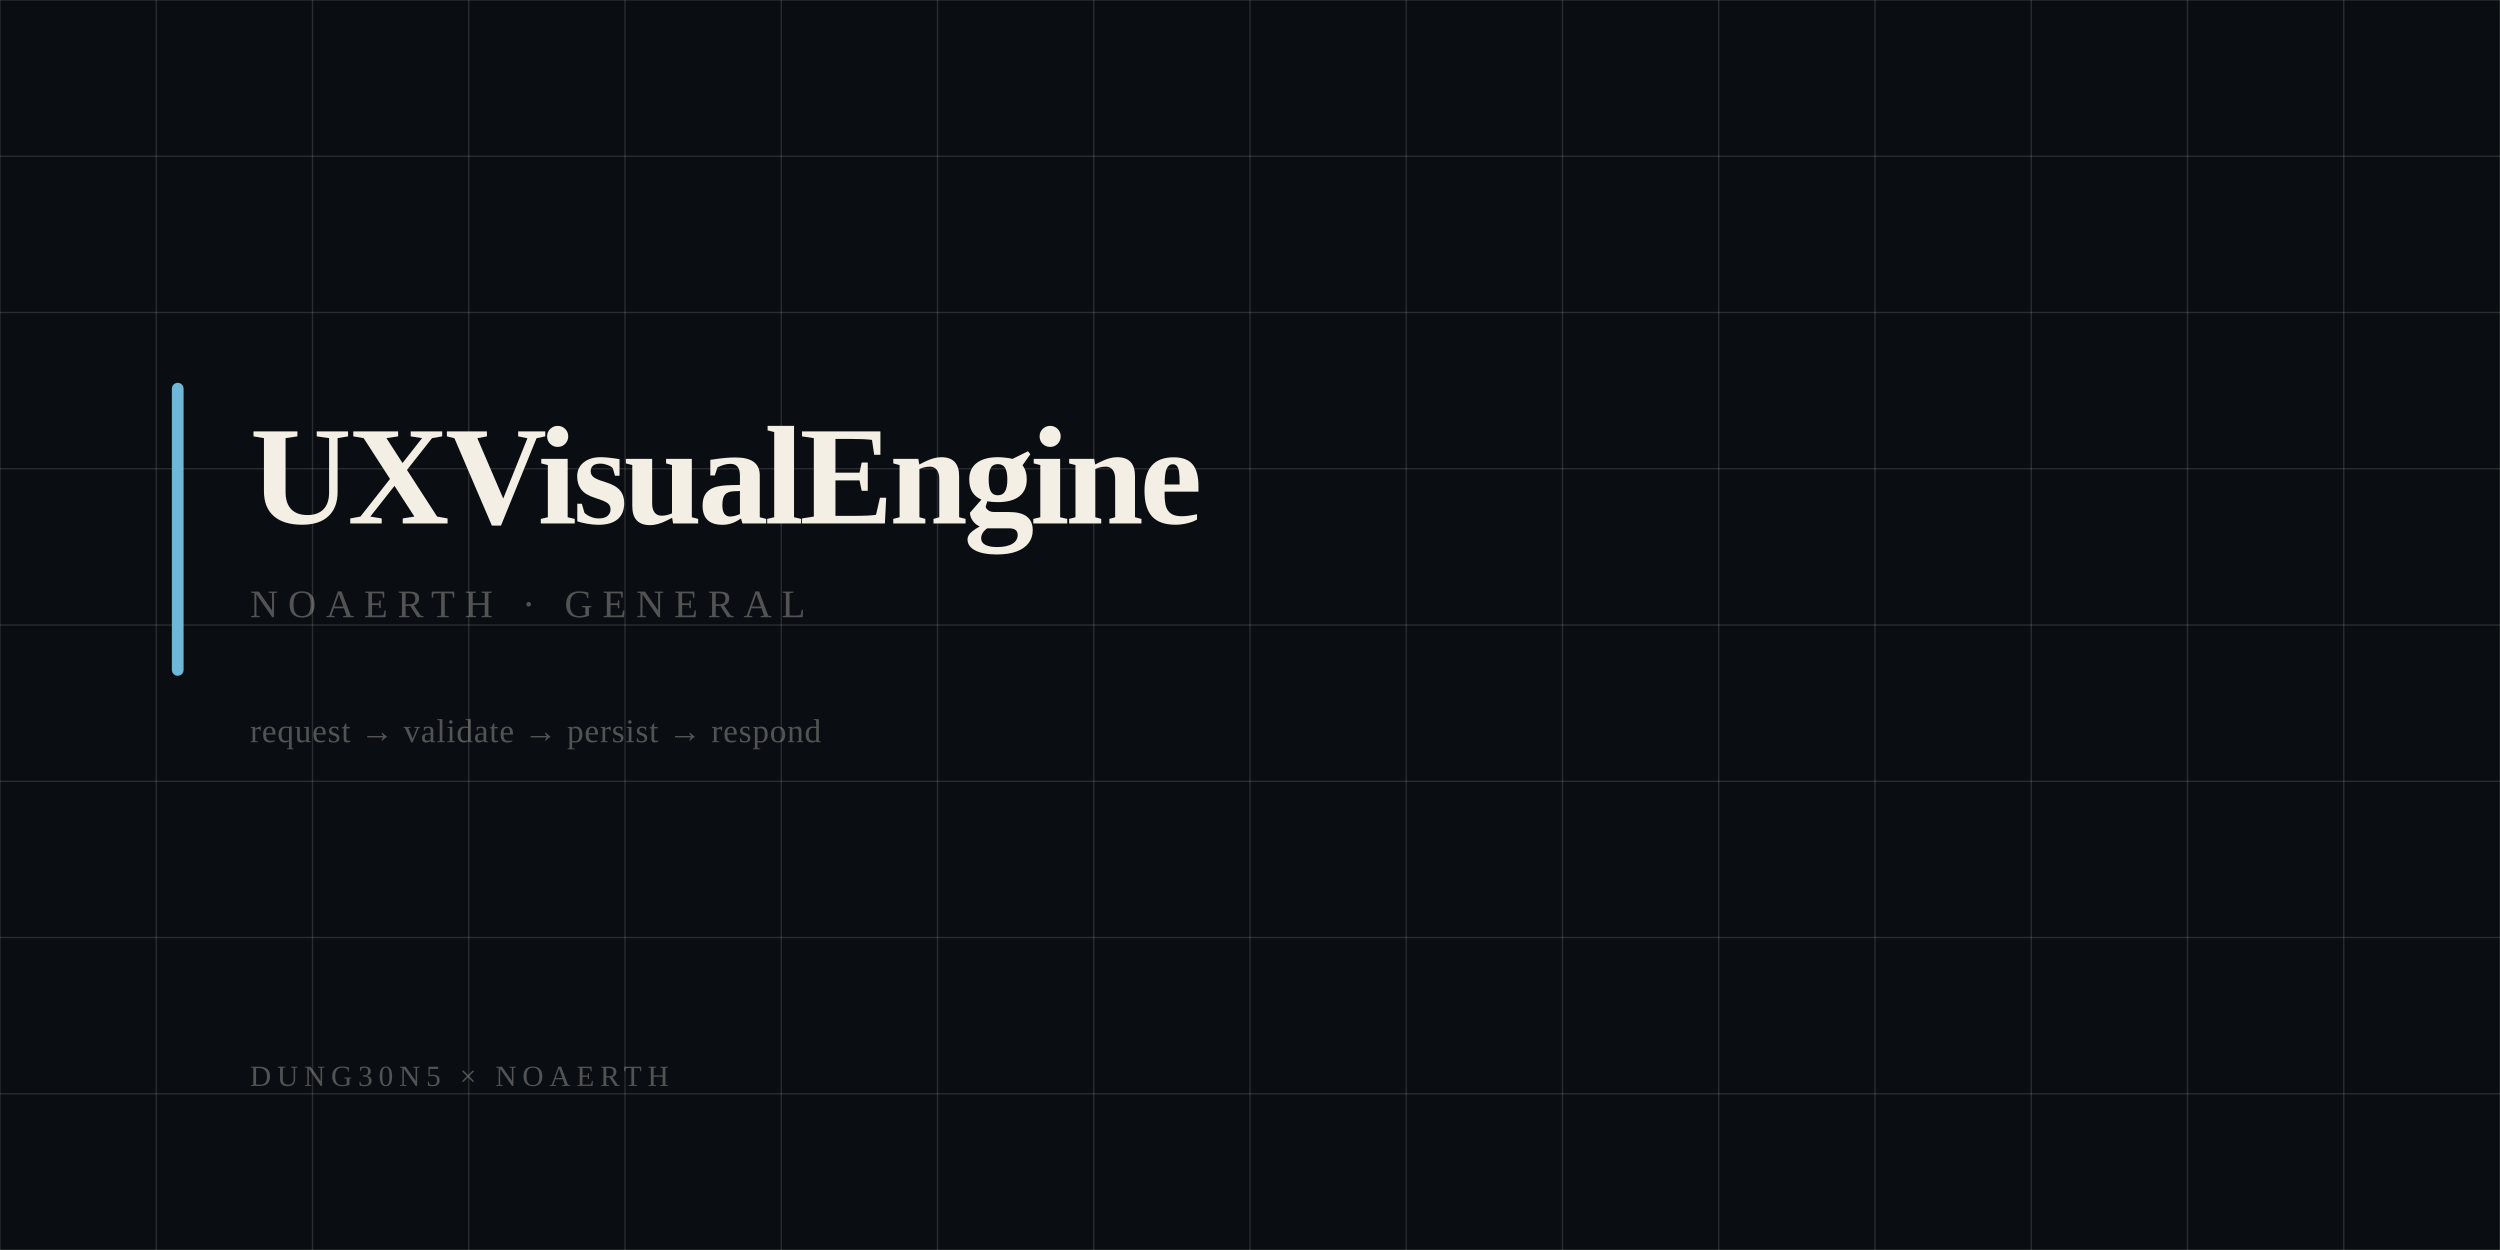
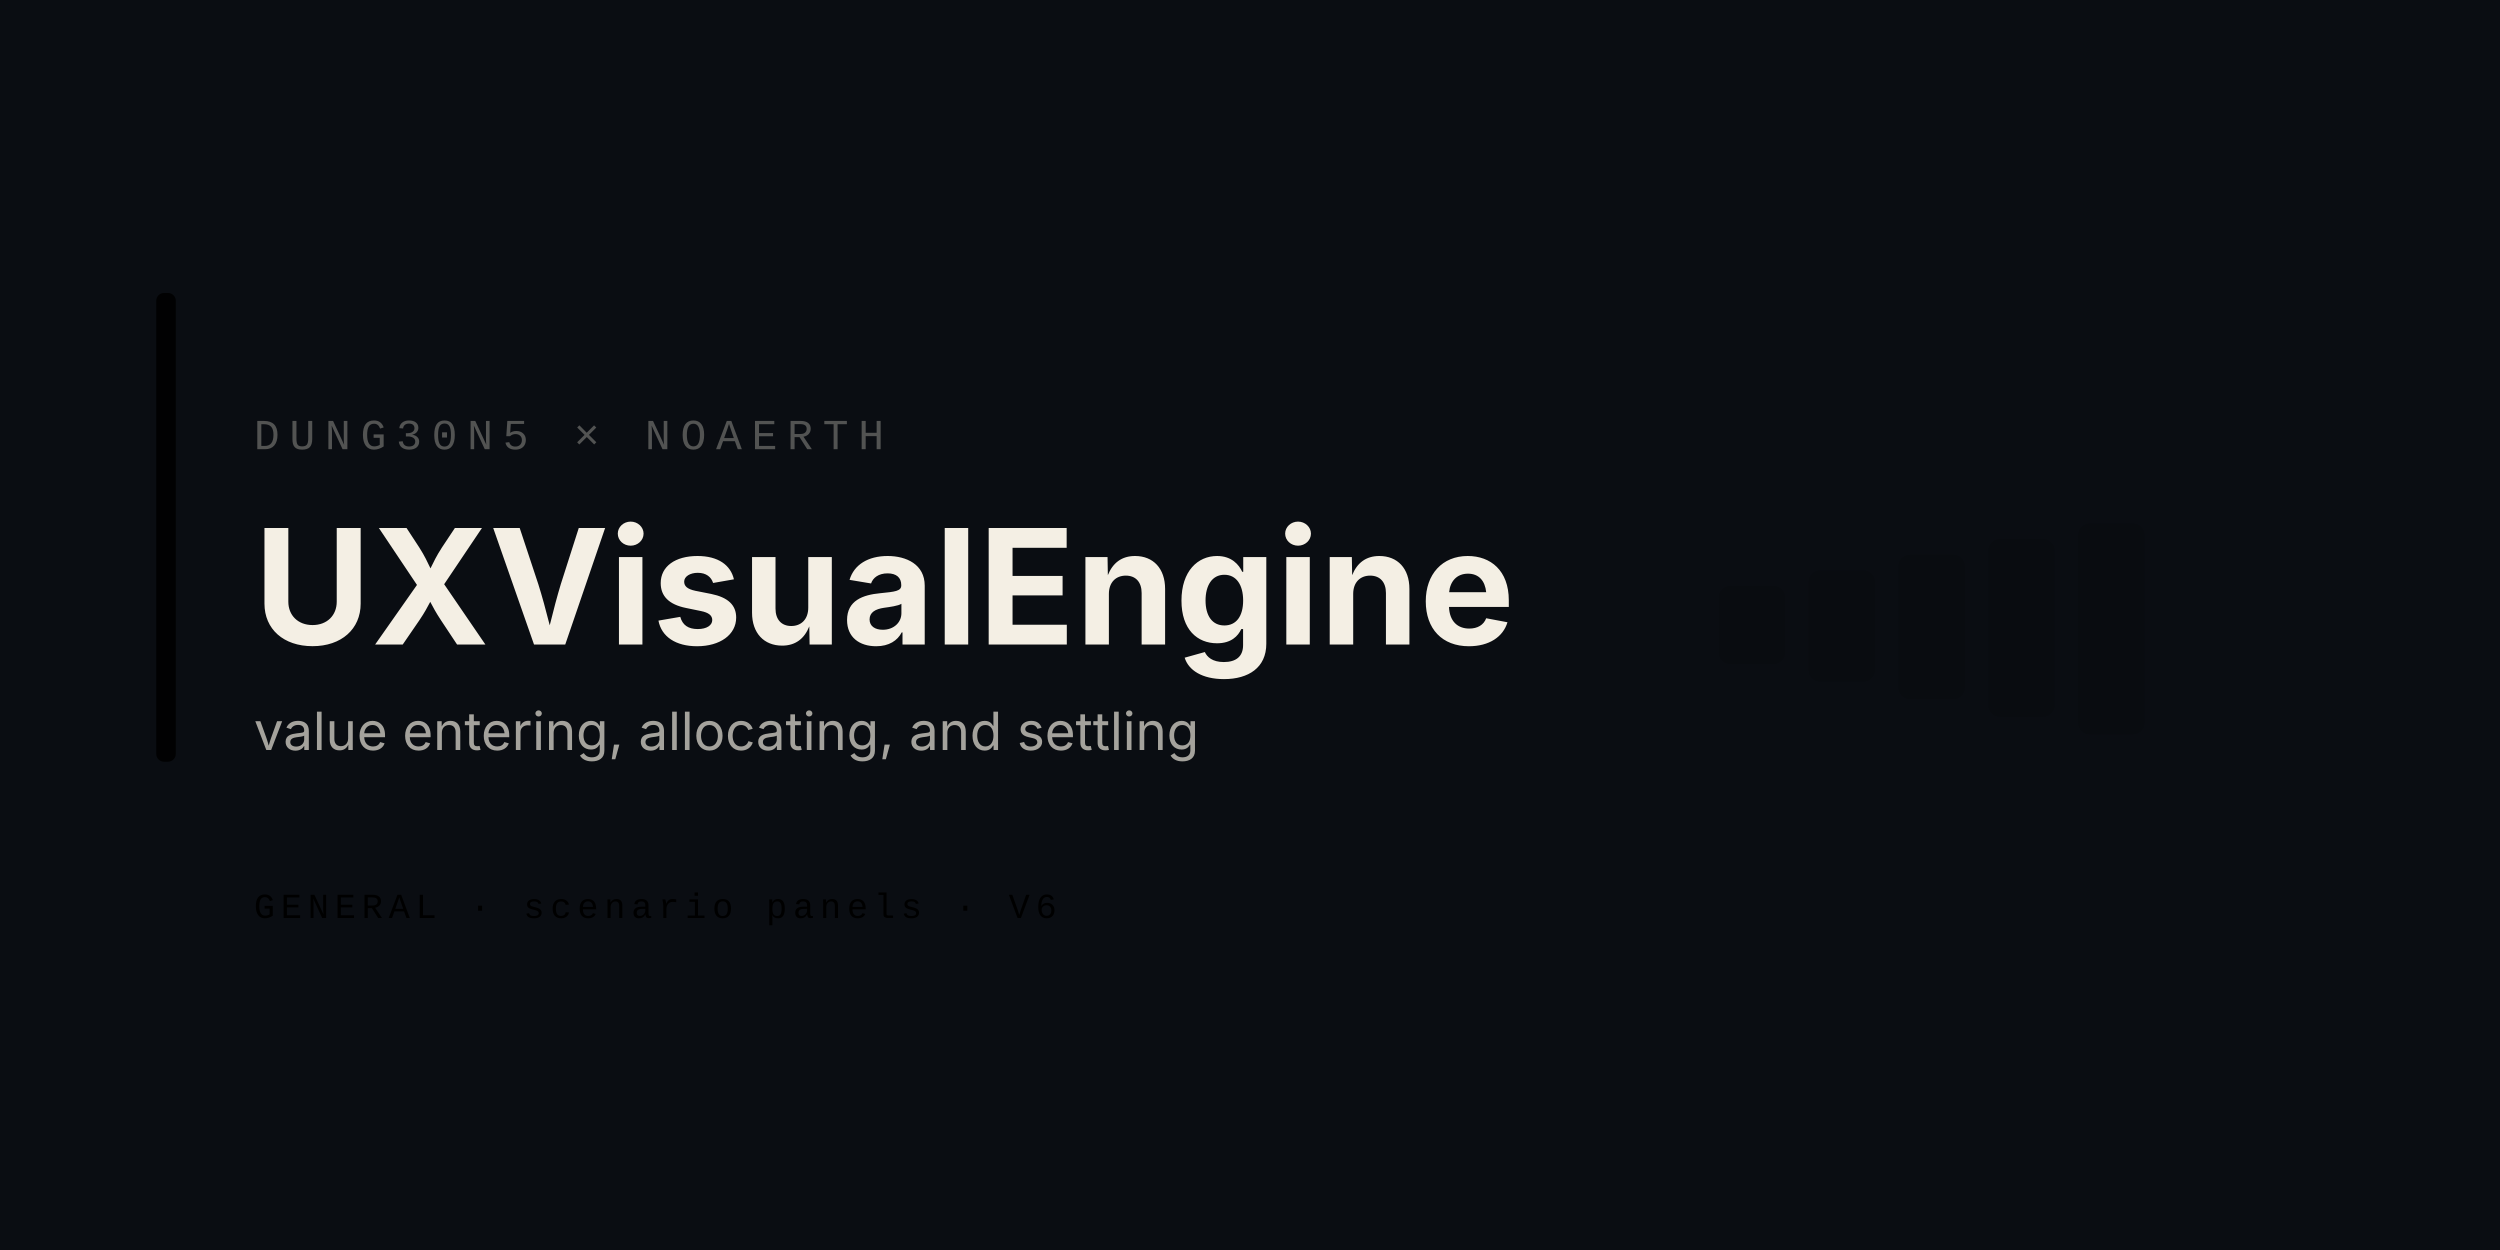
- <svg xmlns="http://www.w3.org/2000/svg" viewBox="0 0 1280 640" width="1280" height="640" role="img" aria-label="UXVisualEngine — NOAERTH project card.">
+ <svg xmlns="http://www.w3.org/2000/svg" viewBox="0 0 1280 640" width="1280" height="640" role="img" aria-label="UXVisualEngine project card">
  <rect width="1280" height="640" fill="#0a0d12" />
-   <line x1="0" y1="0" x2="0" y2="640" stroke="#f4efe424" stroke-width="0.7" />
-   <line x1="80" y1="0" x2="80" y2="640" stroke="#f4efe424" stroke-width="0.7" />
-   <line x1="160" y1="0" x2="160" y2="640" stroke="#f4efe424" stroke-width="0.7" />
-   <line x1="240" y1="0" x2="240" y2="640" stroke="#f4efe424" stroke-width="0.7" />
-   <line x1="320" y1="0" x2="320" y2="640" stroke="#f4efe424" stroke-width="0.7" />
-   <line x1="400" y1="0" x2="400" y2="640" stroke="#f4efe424" stroke-width="0.7" />
-   <line x1="480" y1="0" x2="480" y2="640" stroke="#f4efe424" stroke-width="0.7" />
-   <line x1="560" y1="0" x2="560" y2="640" stroke="#f4efe424" stroke-width="0.7" />
-   <line x1="640" y1="0" x2="640" y2="640" stroke="#f4efe424" stroke-width="0.7" />
-   <line x1="720" y1="0" x2="720" y2="640" stroke="#f4efe424" stroke-width="0.7" />
-   <line x1="800" y1="0" x2="800" y2="640" stroke="#f4efe424" stroke-width="0.7" />
-   <line x1="880" y1="0" x2="880" y2="640" stroke="#f4efe424" stroke-width="0.7" />
-   <line x1="960" y1="0" x2="960" y2="640" stroke="#f4efe424" stroke-width="0.7" />
-   <line x1="1040" y1="0" x2="1040" y2="640" stroke="#f4efe424" stroke-width="0.7" />
-   <line x1="1120" y1="0" x2="1120" y2="640" stroke="#f4efe424" stroke-width="0.7" />
-   <line x1="1200" y1="0" x2="1200" y2="640" stroke="#f4efe424" stroke-width="0.7" />
-   <line x1="1280" y1="0" x2="1280" y2="640" stroke="#f4efe424" stroke-width="0.7" />
-   <line x1="0" y1="0" x2="1280" y2="0" stroke="#f4efe424" stroke-width="0.7" />
-   <line x1="0" y1="80" x2="1280" y2="80" stroke="#f4efe424" stroke-width="0.7" />
-   <line x1="0" y1="160" x2="1280" y2="160" stroke="#f4efe424" stroke-width="0.7" />
-   <line x1="0" y1="240" x2="1280" y2="240" stroke="#f4efe424" stroke-width="0.7" />
-   <line x1="0" y1="320" x2="1280" y2="320" stroke="#f4efe424" stroke-width="0.7" />
-   <line x1="0" y1="400" x2="1280" y2="400" stroke="#f4efe424" stroke-width="0.7" />
-   <line x1="0" y1="480" x2="1280" y2="480" stroke="#f4efe424" stroke-width="0.7" />
-   <line x1="0" y1="560" x2="1280" y2="560" stroke="#f4efe424" stroke-width="0.7" />
-   <line x1="0" y1="640" x2="1280" y2="640" stroke="#f4efe424" stroke-width="0.7" />
-   <rect x="88" y="196" width="6" height="150" rx="3" fill="#6fb7d6" />
-   <text x="128" y="268" fill="#f4efe4" font-size="72" font-weight="680" letter-spacing="-2">UXVisualEngine</text>
-   <text x="128" y="316" fill="#f4efe44f" font-size="20" letter-spacing="5">NOAERTH · GENERAL</text>
-   <text x="128" y="380" fill="#f4efe44f" font-size="17" letter-spacing="0.4">request → validate → persist → respond</text>
-   <text x="128" y="556" fill="#f4efe44f" font-size="15" letter-spacing="3">DUNG30N5 × NOAERTH</text>
+   <rect x="880" y="300" width="34" height="40" rx="6" fill="amber" fill-opacity="0.11" stroke="amber" stroke-width="1.1" stroke-opacity="0.45" />
+   <rect x="926" y="292" width="34" height="57" rx="6" fill="amber" fill-opacity="0.11" stroke="amber" stroke-width="1.1" stroke-opacity="0.45" />
+   <rect x="972" y="284" width="34" height="74" rx="6" fill="amber" fill-opacity="0.11" stroke="amber" stroke-width="1.1" stroke-opacity="0.45" />
+   <rect x="1018" y="276" width="34" height="91" rx="6" fill="amber" fill-opacity="0.11" stroke="amber" stroke-width="1.1" stroke-opacity="0.45" />
+   <rect x="1064" y="268" width="34" height="108" rx="6" fill="amber" fill-opacity="0.11" stroke="amber" stroke-width="1.1" stroke-opacity="0.45" />
+   <rect x="80" y="150" width="10" height="240" rx="4" fill="amber" opacity="0.9" />
+   <text x="130" y="230" font-family="ui-monospace, SFMono-Regular, Menlo, Monaco, Consolas, 'Liberation Mono', monospace" font-size="22" letter-spacing="5" fill="#f4efe44f">DUNG30N5 × NOAERTH</text>
+   <text x="130" y="330" font-family="-apple-system, BlinkMacSystemFont, 'Segoe UI', Inter, Helvetica, Arial, sans-serif" font-size="82" font-weight="700" fill="#f4efe4">UXVisualEngine</text>
+   <text x="130" y="384" font-family="-apple-system, BlinkMacSystemFont, 'Segoe UI', Inter, Helvetica, Arial, sans-serif" font-size="27" fill="#f4efe4a8">value entering, allocating, and settling</text>
+   <text x="130" y="470" font-family="ui-monospace, SFMono-Regular, Menlo, Monaco, Consolas, 'Liberation Mono', monospace" font-size="18" fill="amber" letter-spacing="3">GENERAL · scenario panels · V6</text>
</svg>
